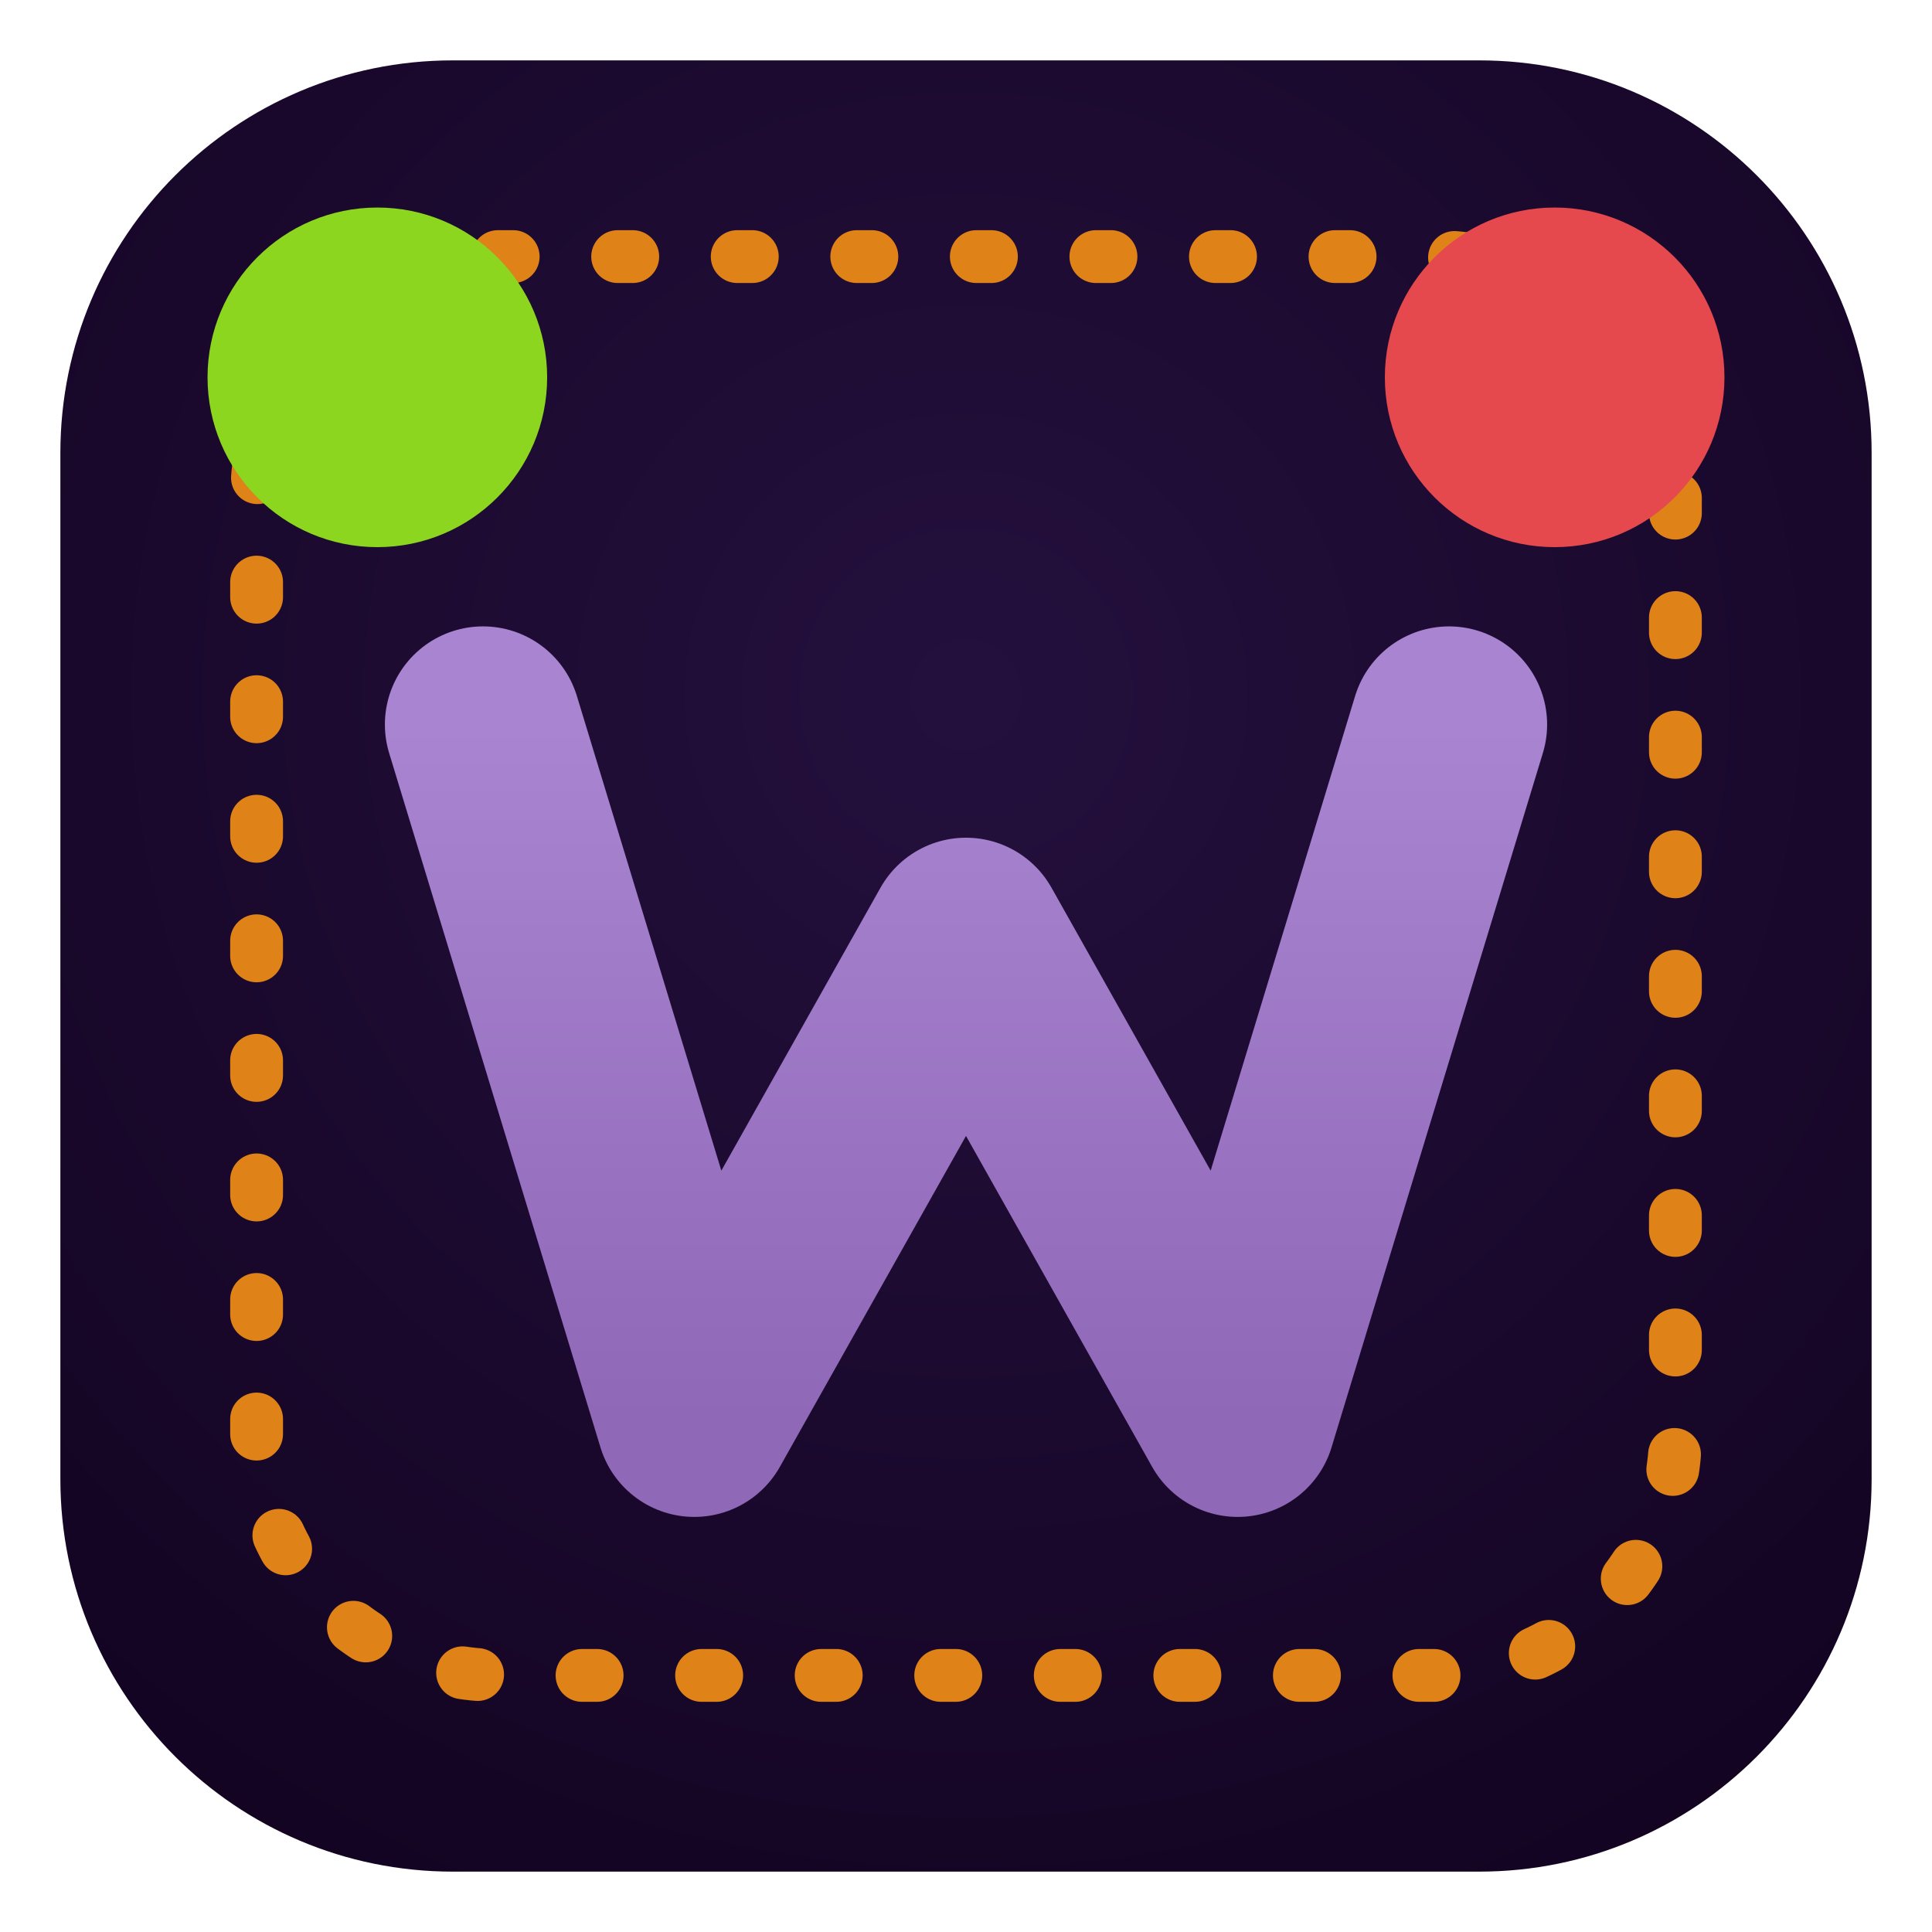
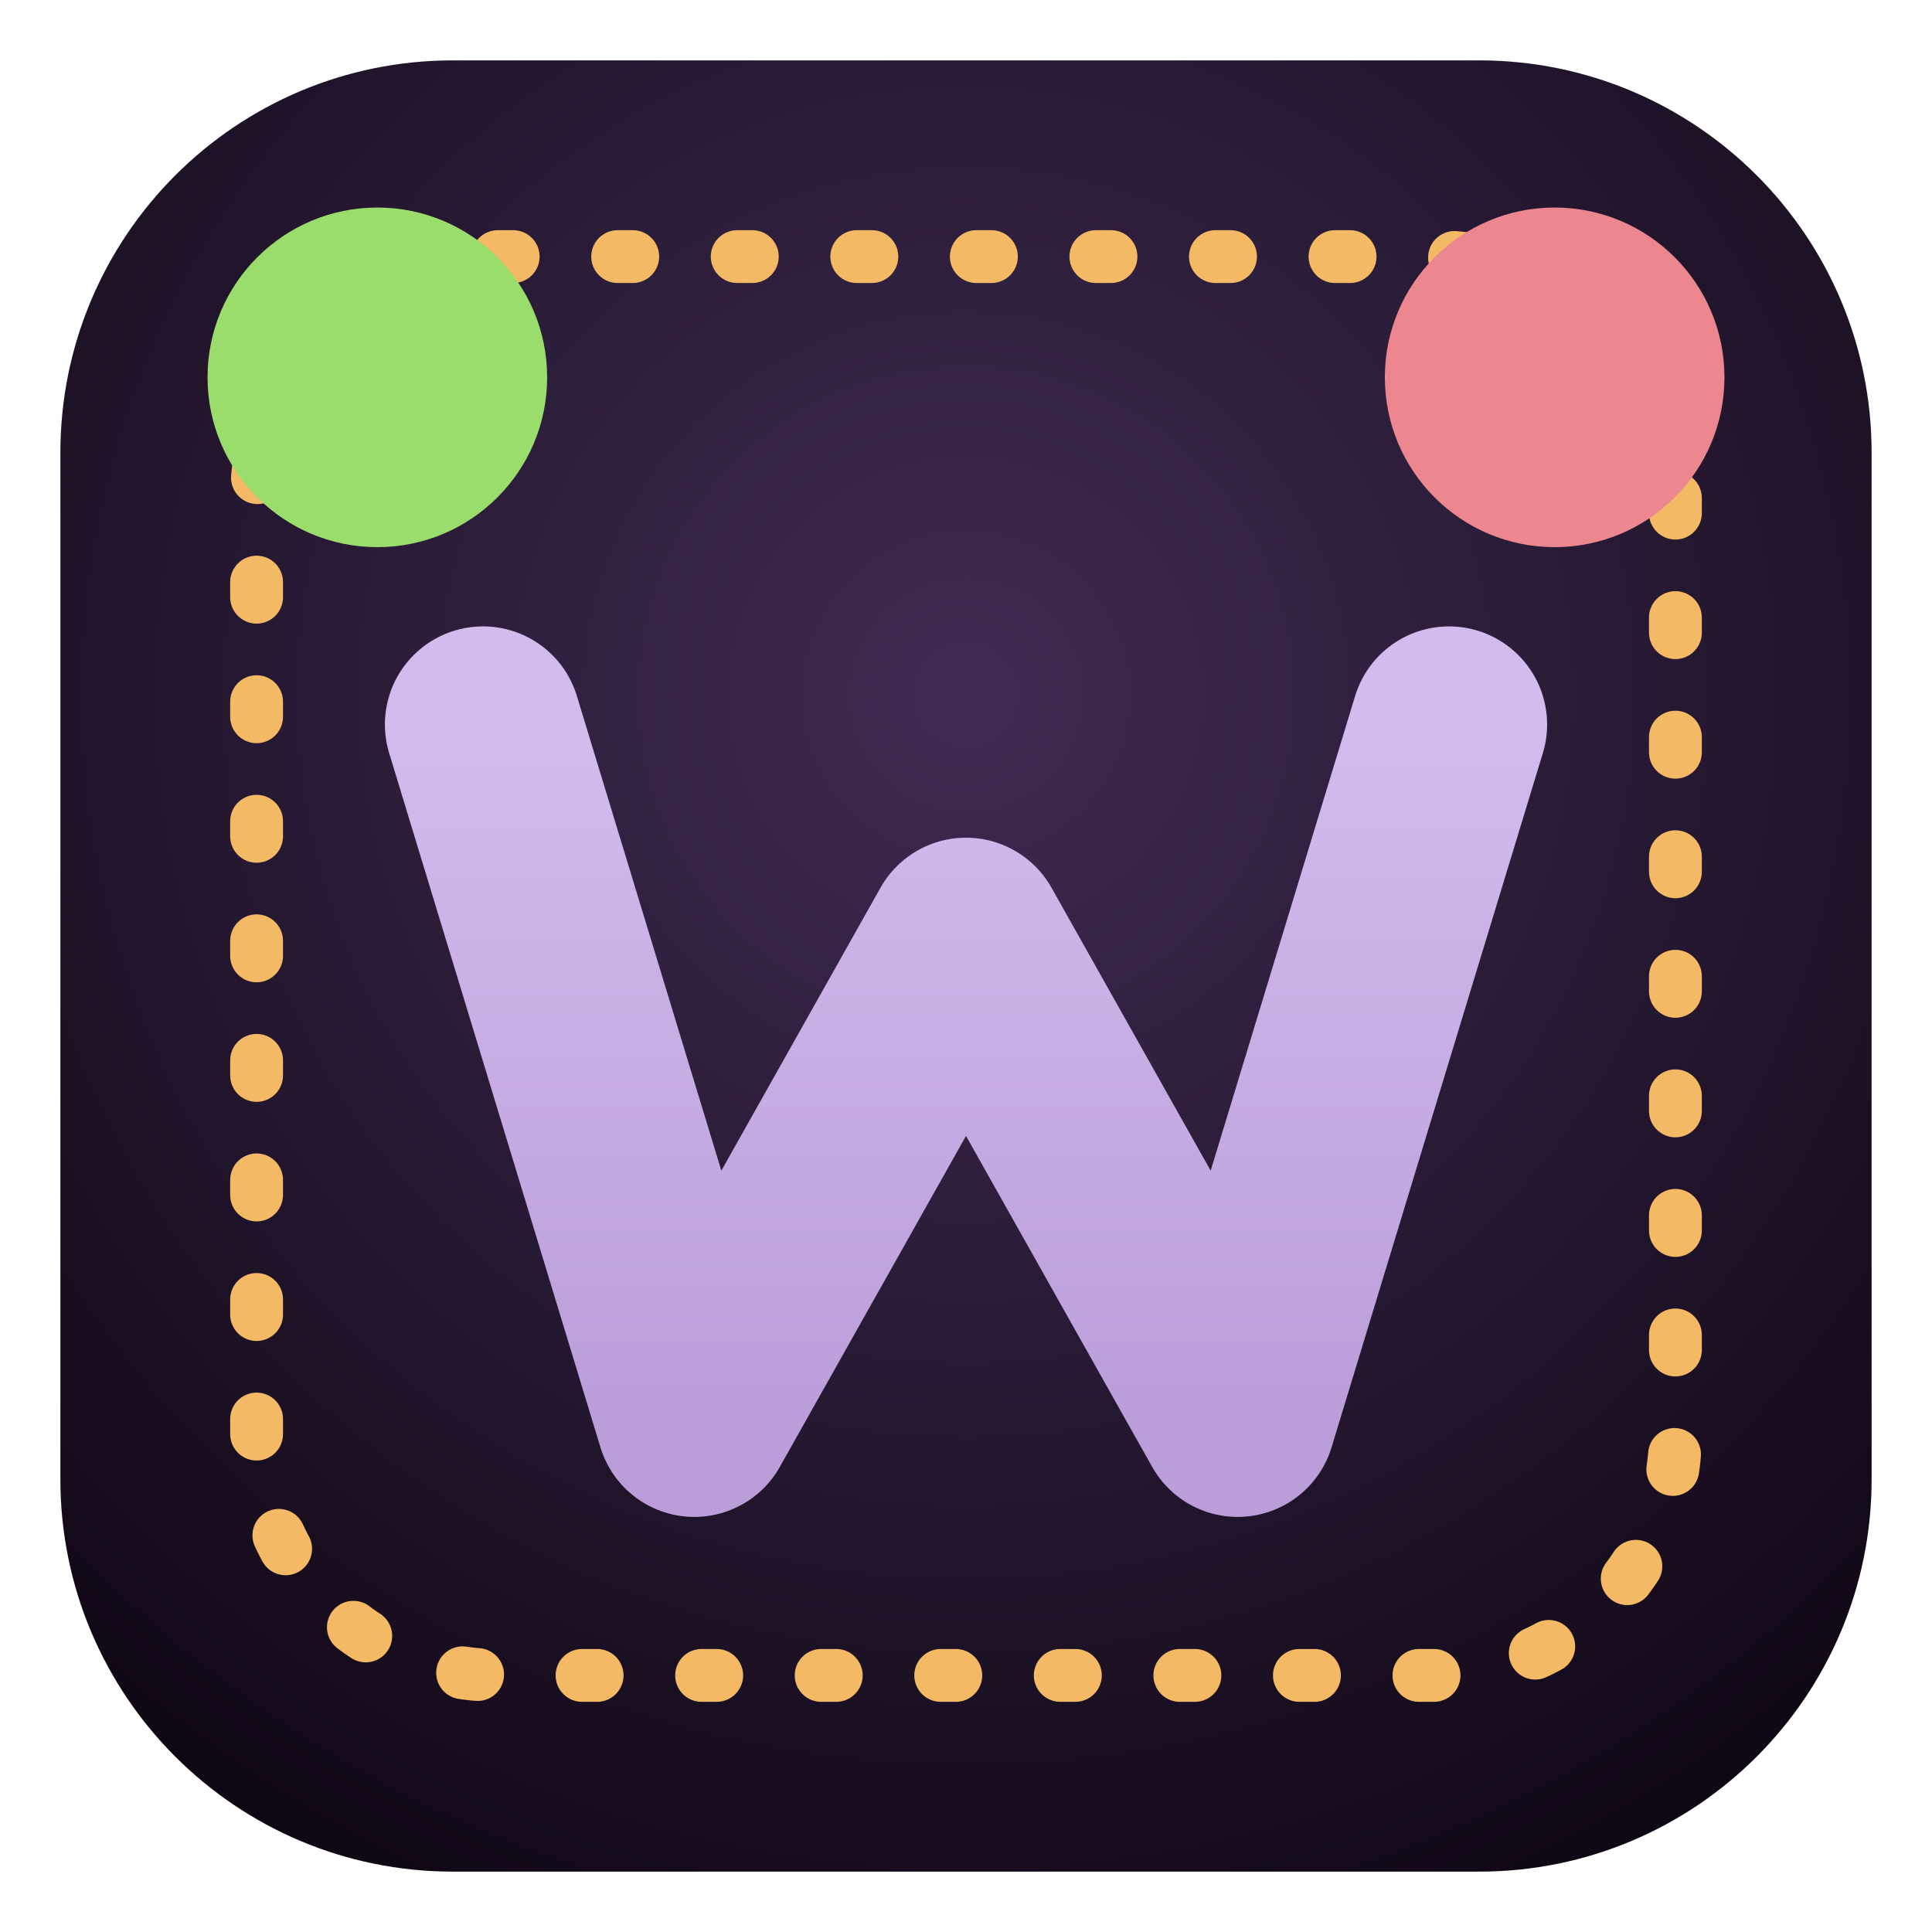
<svg xmlns="http://www.w3.org/2000/svg" width="128" height="128" viewBox="0 0 128 128">
  <defs>
    <radialGradient id="bg" cx=".5" cy=".35" r=".8">
-       <stop offset="0" stop-color="#24103d" />
-       <stop offset="1" stop-color="#120320" />
+       <stop offset="0" stop-color="#3F2C53" />
+       <stop offset="1" stop-color="#0C040F" />
    </radialGradient>
    <linearGradient id="w" x1="0" y1="0" x2="0" y2="1">
-       <stop offset="0" stop-color="#a985d1" />
-       <stop offset="1" stop-color="#8f68b7" />
+       <stop offset="0" stop-color="#D2BCED" />
+       <stop offset="1" stop-color="#BA9EDA" />
    </linearGradient>
  </defs>
  <rect x="4" y="4" width="120" height="120" rx="26" fill="url(#bg)" />
-   <rect x="17" y="17" width="94" height="94" rx="16" fill="none" stroke="#df8218" stroke-width="3.5" stroke-dasharray="1 6.921" stroke-linecap="round" />
+   <rect x="17" y="17" width="94" height="94" rx="16" fill="none" stroke="#F4B965" stroke-width="3.5" stroke-dasharray="1 6.921" stroke-linecap="round" />
  <path d="M32 48 L46 94 L64 62 L82 94 L96 48" fill="none" stroke="url(#w)" stroke-width="13" stroke-linecap="round" stroke-linejoin="round" />
-   <circle cx="25.0" cy="25.0" r="11.25" fill="#8cd61f" />
-   <circle cx="103.0" cy="25.0" r="11.25" fill="#e5484d" />
+   <circle cx="25.0" cy="25.0" r="11.25" fill="#9ADD6D" />
+   <circle cx="103.0" cy="25.0" r="11.25" fill="#EC8790" />
</svg>
